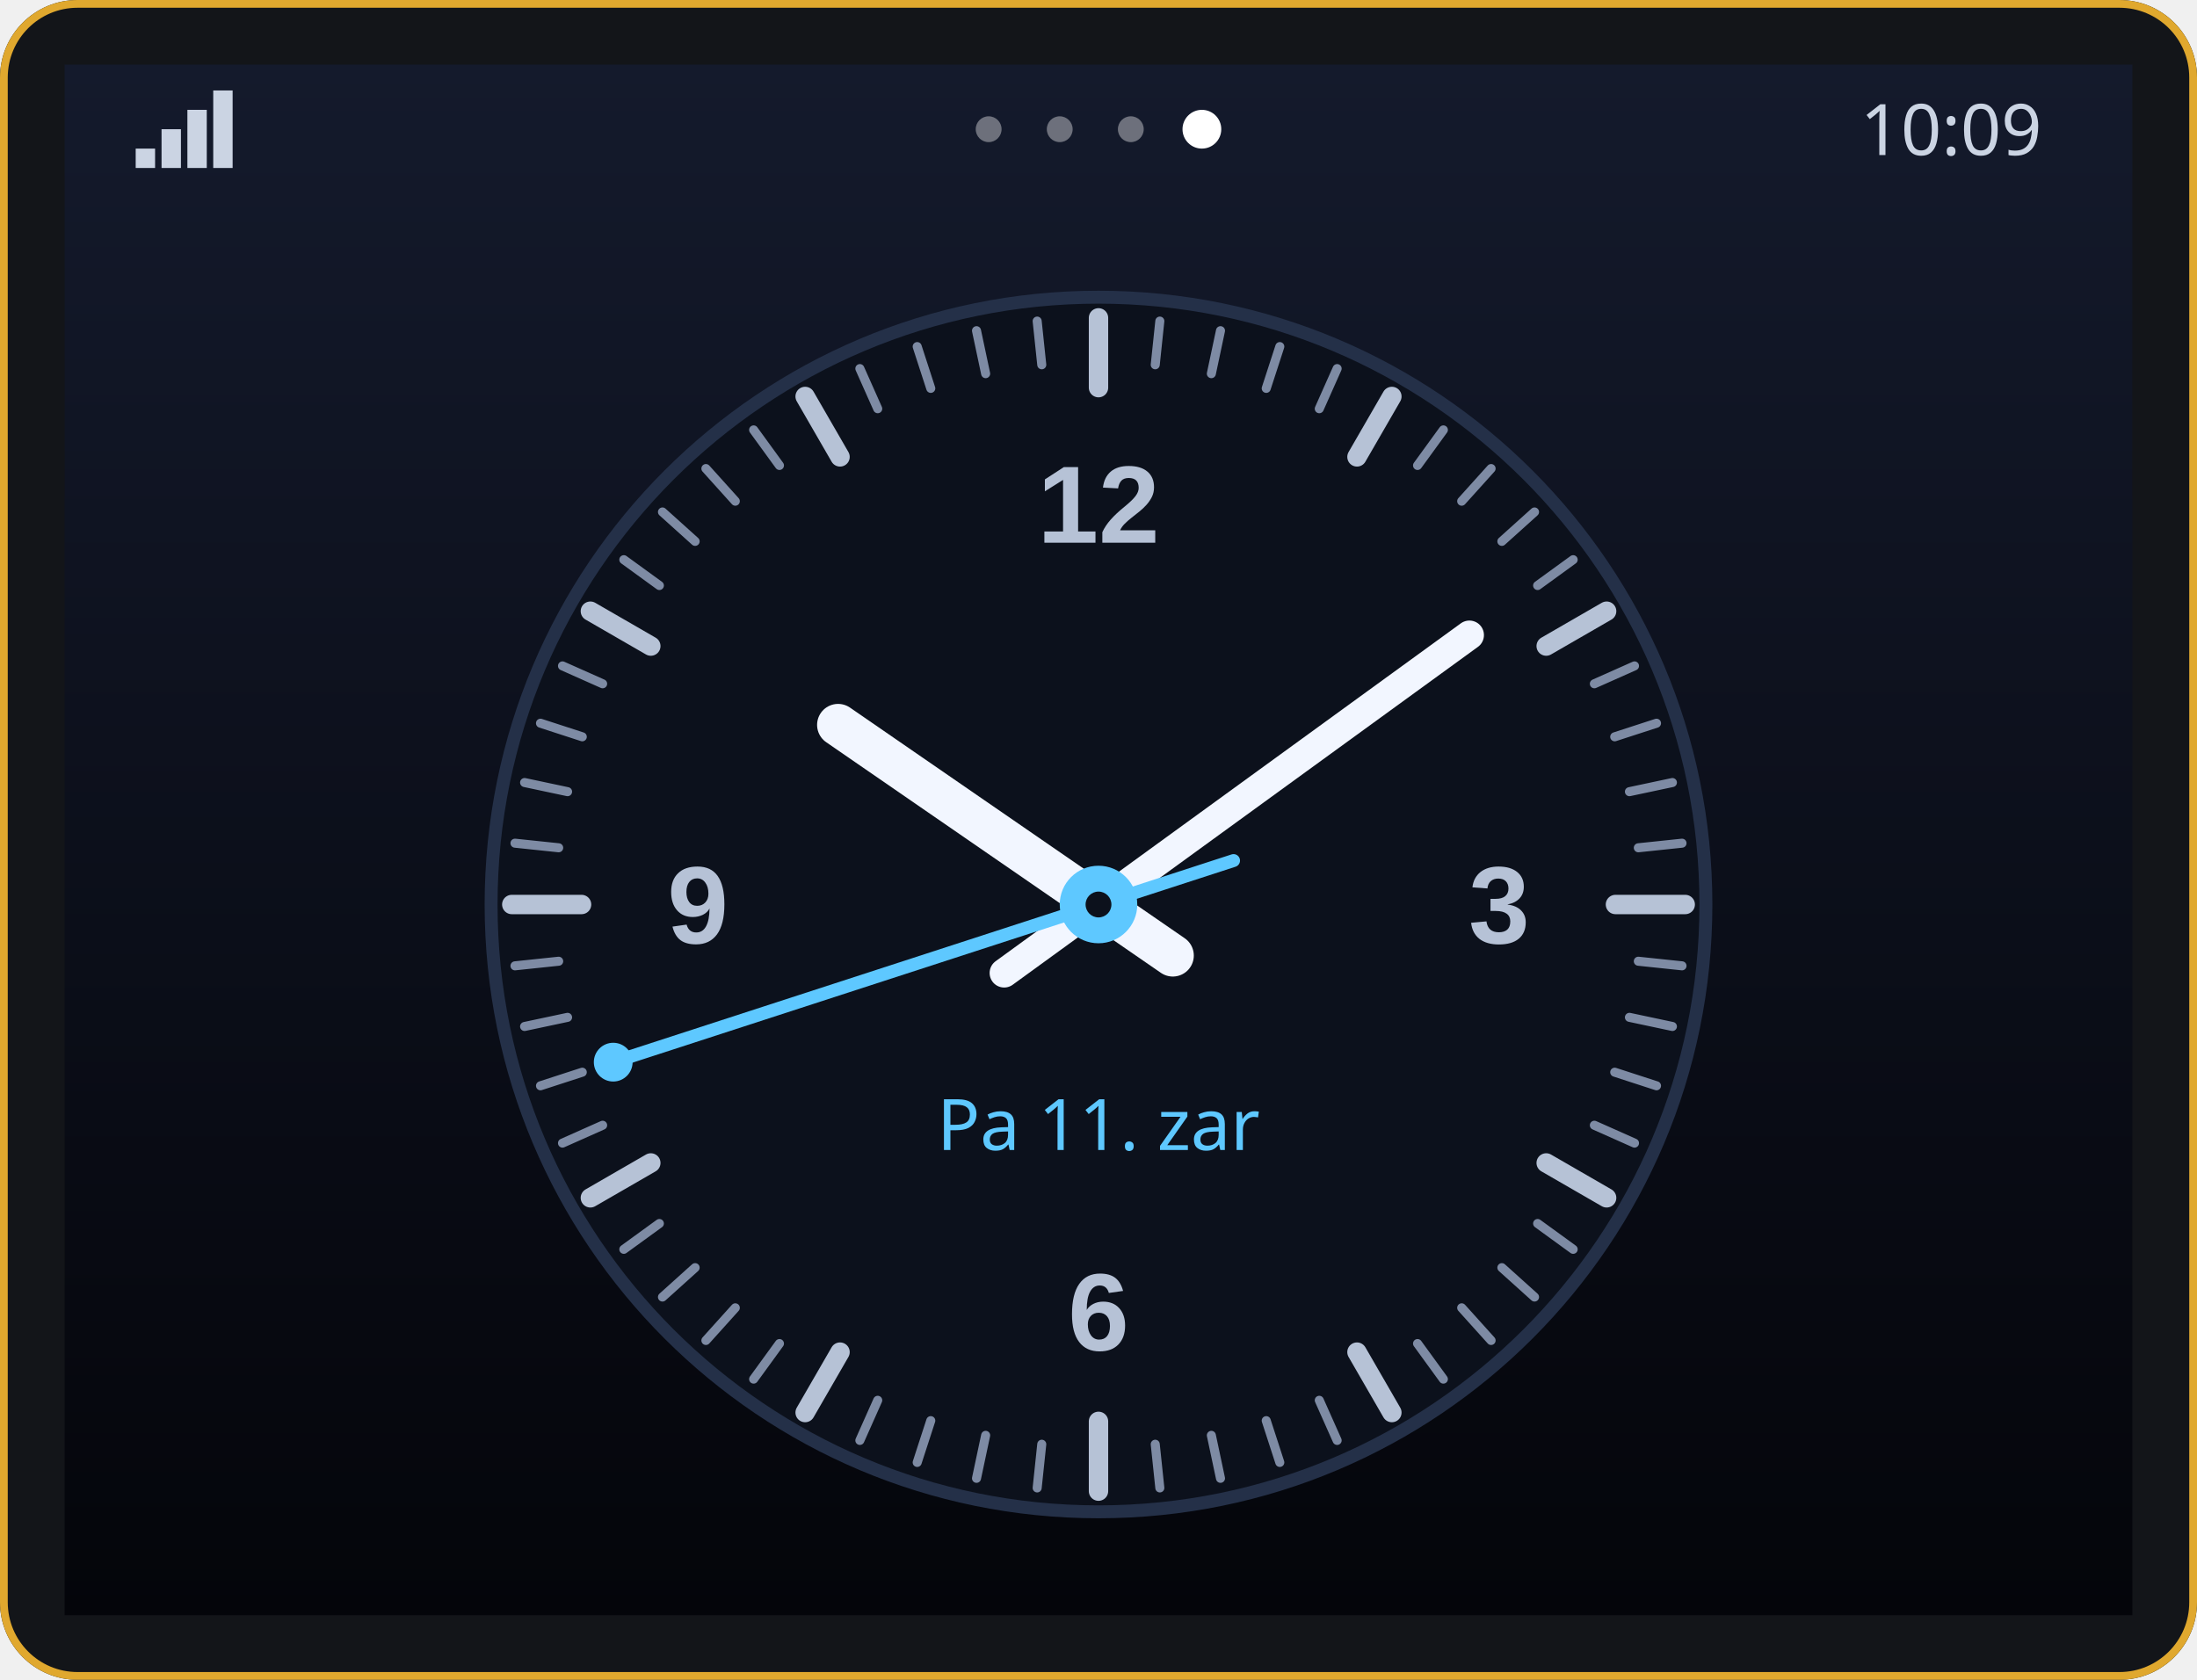
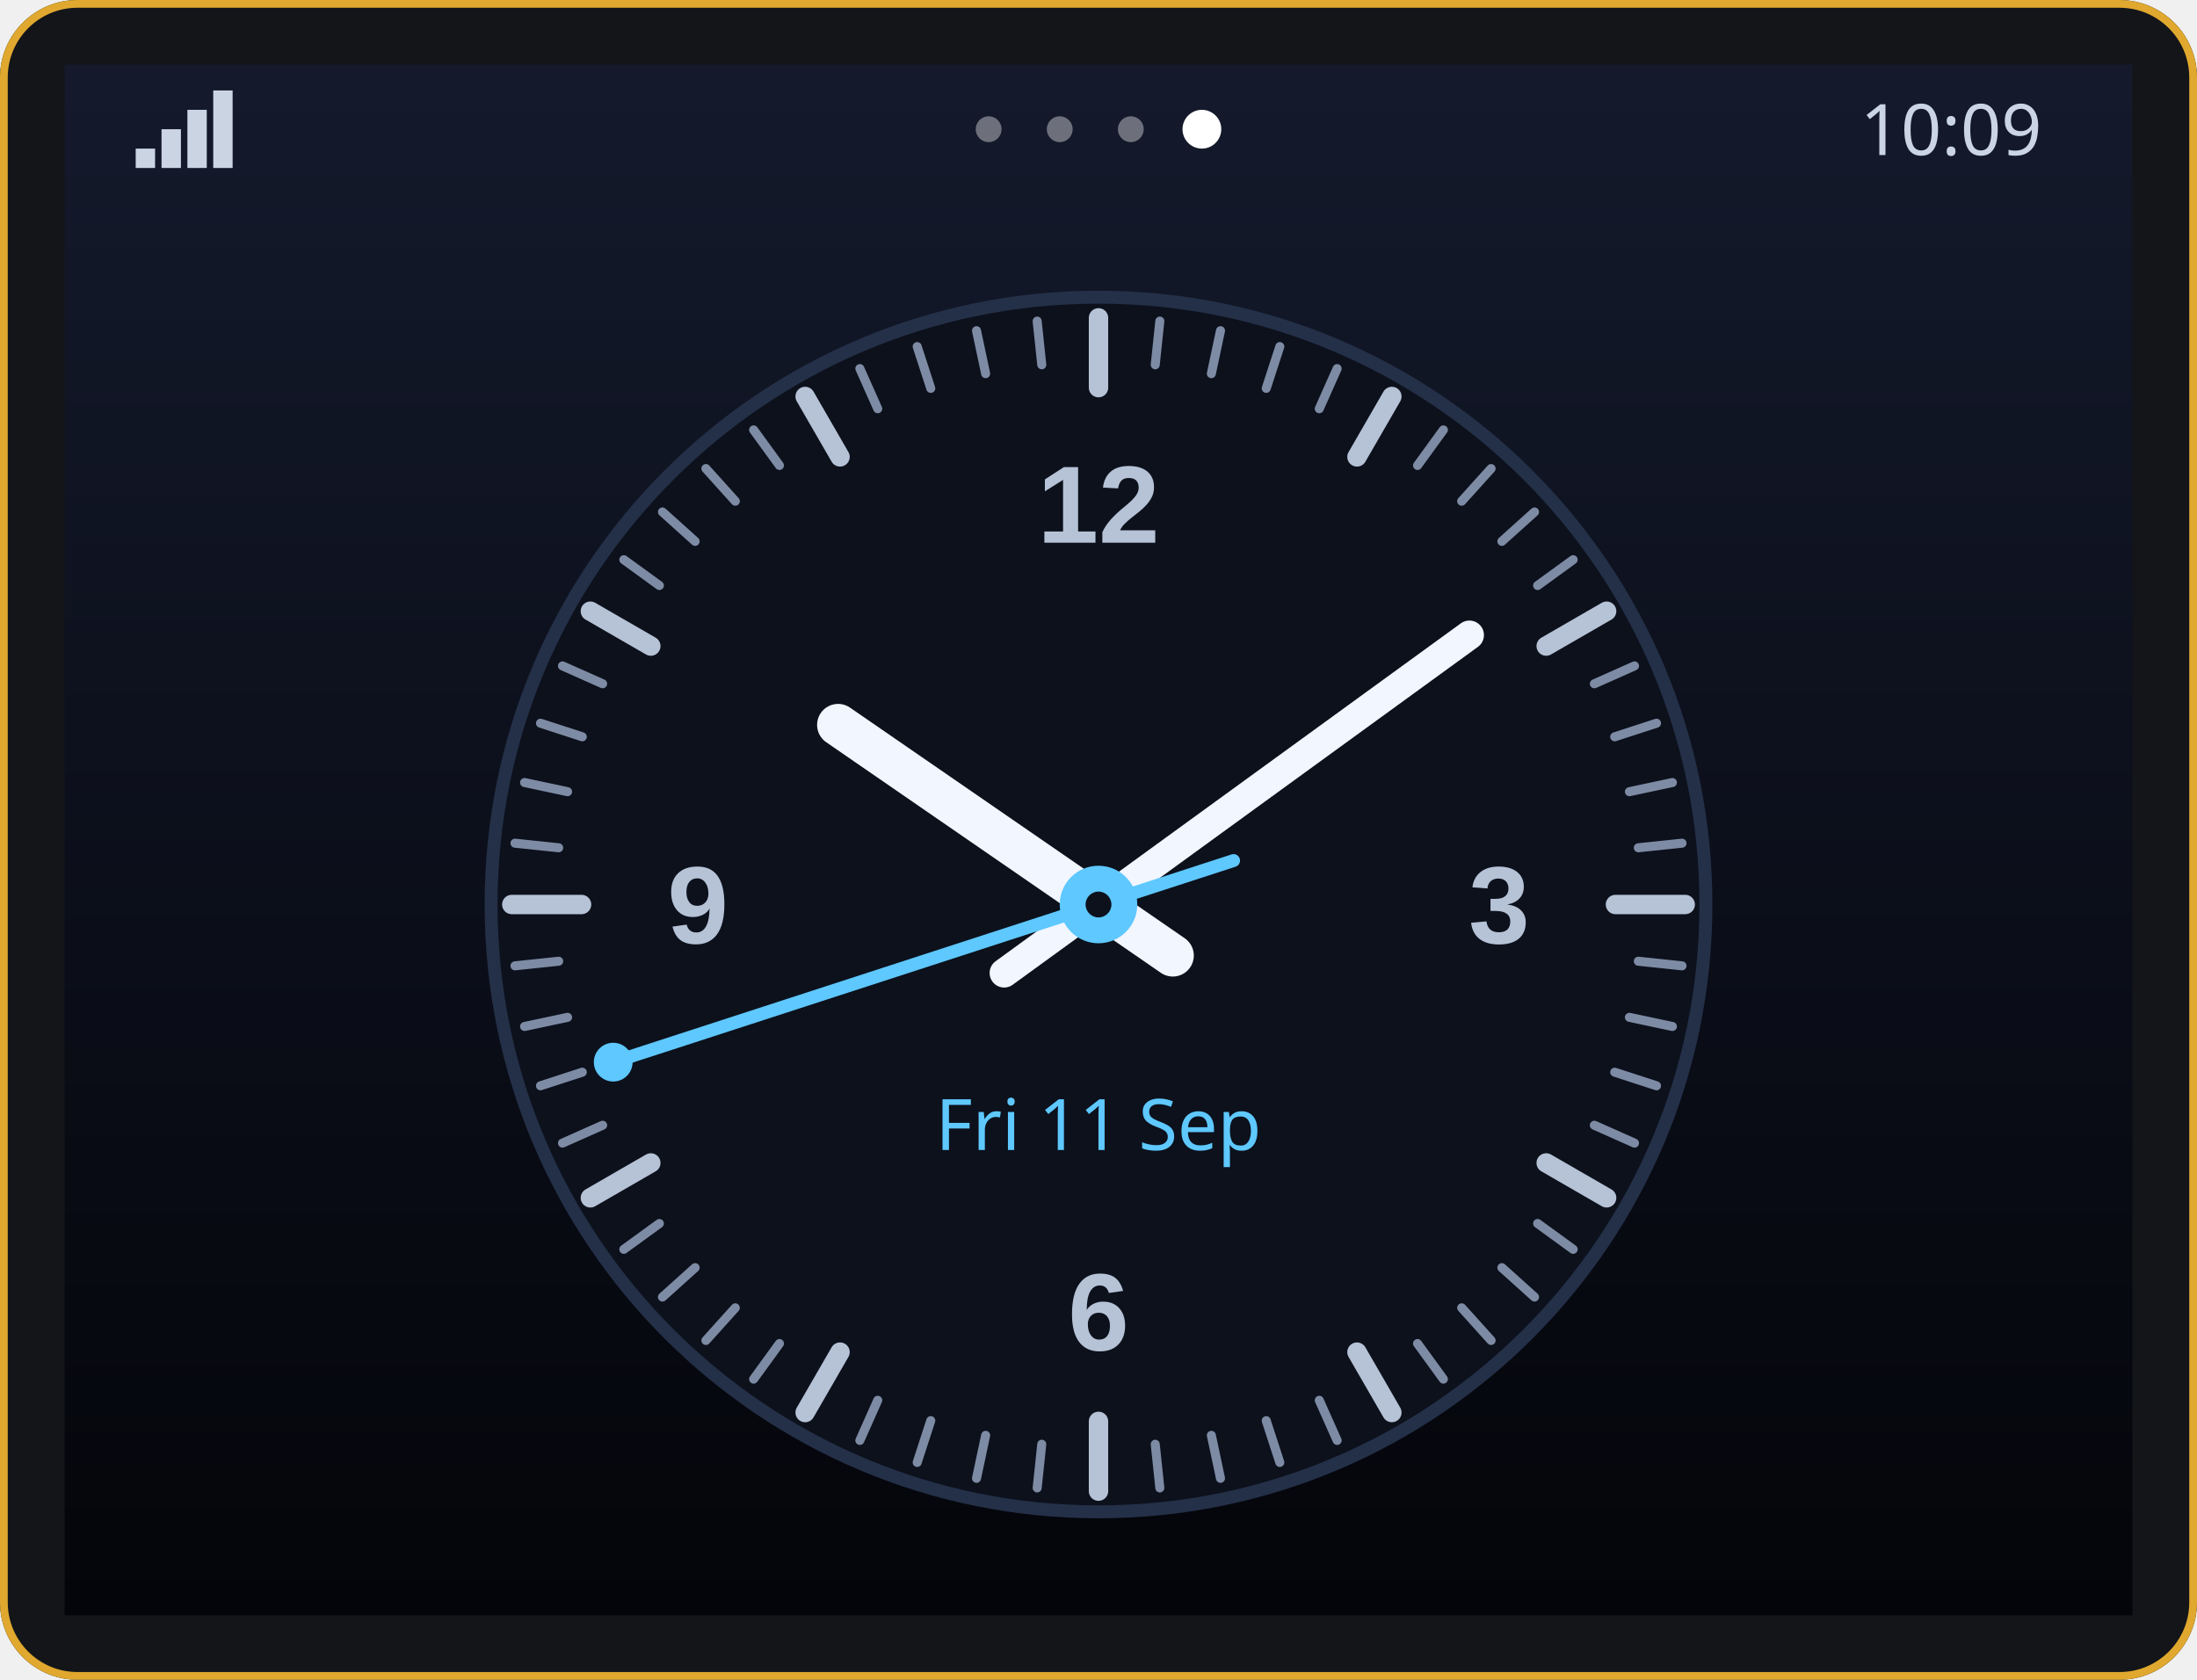
<svg xmlns="http://www.w3.org/2000/svg" width="340" height="260" viewBox="0 0 340 260">
  <rect width="340" height="260" rx="12" fill="#131519" />
  <rect x="0.6" y="0.6" width="338.8" height="258.8" rx="11.4" fill="none" stroke="#E0A82E" stroke-width="1.2" />
  <svg x="10" y="10" width="320" height="240" viewBox="0 0 320 240" role="img" aria-label="Analogove hodiny ukazujici 14:32, pod stredem datum">
    <defs>
      <linearGradient id="clkbg" x1="0" y1="0" x2="0" y2="1">
        <stop offset="0" stop-color="#141A2C" />
        <stop offset="1" stop-color="#04050A" />
      </linearGradient>
    </defs>
    <rect width="320" height="240" fill="url(#clkbg)" />
    <g fill="#CBD4E3">
      <rect x="11" y="13" width="3" height="3" />
      <rect x="15" y="10" width="3" height="6" />
      <rect x="19" y="7" width="3" height="9" />
      <rect x="23" y="4" width="3" height="12" />
    </g>
    <circle cx="143" cy="10" r="2" fill="#FFFFFF" opacity=".38" />
    <circle cx="154" cy="10" r="2" fill="#FFFFFF" opacity=".38" />
    <circle cx="165" cy="10" r="2" fill="#FFFFFF" opacity=".38" />
    <circle cx="176" cy="10" r="3" fill="#FFFFFF" />
    <text x="306" y="14" text-anchor="end" font-family="Verdana,sans-serif" font-size="11" fill="#CBD4E3">10:09</text>
    <circle cx="160" cy="130" r="94" fill="#0C111C" />
    <circle cx="160" cy="130" r="94" fill="none" stroke="#243048" stroke-width="2" />
    <g stroke="#7E8BA4" stroke-width="1.4" stroke-linecap="round">
      <path d="M160 43 v0" />
    </g>
    <g id="ticks" stroke="#7E8BA4" stroke-width="1.4" stroke-linecap="round">
      <path d="M160 39.2 V46" transform="rotate(6 160 130)" />
      <path d="M160 39.2 V46" transform="rotate(12 160 130)" />
      <path d="M160 39.2 V46" transform="rotate(18 160 130)" />
      <path d="M160 39.2 V46" transform="rotate(24 160 130)" />
      <path d="M160 39.2 V46" transform="rotate(36 160 130)" />
      <path d="M160 39.2 V46" transform="rotate(42 160 130)" />
      <path d="M160 39.2 V46" transform="rotate(48 160 130)" />
      <path d="M160 39.2 V46" transform="rotate(54 160 130)" />
      <path d="M160 39.2 V46" transform="rotate(66 160 130)" />
      <path d="M160 39.2 V46" transform="rotate(72 160 130)" />
      <path d="M160 39.2 V46" transform="rotate(78 160 130)" />
      <path d="M160 39.2 V46" transform="rotate(84 160 130)" />
      <path d="M160 39.2 V46" transform="rotate(96 160 130)" />
      <path d="M160 39.2 V46" transform="rotate(102 160 130)" />
      <path d="M160 39.2 V46" transform="rotate(108 160 130)" />
      <path d="M160 39.2 V46" transform="rotate(114 160 130)" />
      <path d="M160 39.2 V46" transform="rotate(126 160 130)" />
      <path d="M160 39.2 V46" transform="rotate(132 160 130)" />
      <path d="M160 39.2 V46" transform="rotate(138 160 130)" />
      <path d="M160 39.2 V46" transform="rotate(144 160 130)" />
      <path d="M160 39.2 V46" transform="rotate(156 160 130)" />
      <path d="M160 39.2 V46" transform="rotate(162 160 130)" />
      <path d="M160 39.2 V46" transform="rotate(168 160 130)" />
      <path d="M160 39.2 V46" transform="rotate(174 160 130)" />
      <path d="M160 39.2 V46" transform="rotate(186 160 130)" />
      <path d="M160 39.2 V46" transform="rotate(192 160 130)" />
      <path d="M160 39.2 V46" transform="rotate(198 160 130)" />
      <path d="M160 39.2 V46" transform="rotate(204 160 130)" />
      <path d="M160 39.2 V46" transform="rotate(216 160 130)" />
      <path d="M160 39.2 V46" transform="rotate(222 160 130)" />
      <path d="M160 39.2 V46" transform="rotate(228 160 130)" />
      <path d="M160 39.2 V46" transform="rotate(234 160 130)" />
      <path d="M160 39.2 V46" transform="rotate(246 160 130)" />
      <path d="M160 39.2 V46" transform="rotate(252 160 130)" />
      <path d="M160 39.2 V46" transform="rotate(258 160 130)" />
      <path d="M160 39.2 V46" transform="rotate(264 160 130)" />
      <path d="M160 39.2 V46" transform="rotate(276 160 130)" />
      <path d="M160 39.2 V46" transform="rotate(282 160 130)" />
      <path d="M160 39.2 V46" transform="rotate(288 160 130)" />
      <path d="M160 39.2 V46" transform="rotate(294 160 130)" />
      <path d="M160 39.2 V46" transform="rotate(306 160 130)" />
      <path d="M160 39.2 V46" transform="rotate(312 160 130)" />
      <path d="M160 39.2 V46" transform="rotate(318 160 130)" />
      <path d="M160 39.2 V46" transform="rotate(324 160 130)" />
      <path d="M160 39.2 V46" transform="rotate(336 160 130)" />
      <path d="M160 39.2 V46" transform="rotate(342 160 130)" />
      <path d="M160 39.2 V46" transform="rotate(348 160 130)" />
      <path d="M160 39.2 V46" transform="rotate(354 160 130)" />
    </g>
    <g stroke="#B6C2D6" stroke-width="3" stroke-linecap="round">
      <path d="M160 39.2 V50" />
      <path d="M160 39.2 V50" transform="rotate(30 160 130)" />
      <path d="M160 39.2 V50" transform="rotate(60 160 130)" />
      <path d="M160 39.2 V50" transform="rotate(90 160 130)" />
      <path d="M160 39.2 V50" transform="rotate(120 160 130)" />
      <path d="M160 39.2 V50" transform="rotate(150 160 130)" />
      <path d="M160 39.2 V50" transform="rotate(180 160 130)" />
      <path d="M160 39.2 V50" transform="rotate(210 160 130)" />
      <path d="M160 39.2 V50" transform="rotate(240 160 130)" />
      <path d="M160 39.2 V50" transform="rotate(270 160 130)" />
      <path d="M160 39.2 V50" transform="rotate(300 160 130)" />
      <path d="M160 39.2 V50" transform="rotate(330 160 130)" />
    </g>
    <g font-family="Arial,Helvetica,sans-serif" font-size="17" font-weight="bold" fill="#B6C2D6" text-anchor="middle">
      <text x="160" y="74">12</text>
      <text x="222" y="136">3</text>
      <text x="160" y="199">6</text>
      <text x="98" y="136">9</text>
    </g>
-     <text x="160" y="168" text-anchor="middle" font-family="Verdana,sans-serif" font-size="11" fill="#5EC8FF">Pa 11. zar</text>
+     <text x="160" y="168" text-anchor="middle" font-family="Verdana,sans-serif" font-size="11" fill="#5EC8FF">Fri 11 Sep</text>
    <g stroke-linecap="round">
      <path d="M171.5 137.9 L119.7 102.2" stroke="#F2F6FF" stroke-width="6.5" />
      <path d="M145.4 140.6 L217.4 88.3" stroke="#F2F6FF" stroke-width="4.5" />
      <path d="M180.9 123.2 L84.9 154.4" stroke="#5EC8FF" stroke-width="2" />
    </g>
    <circle cx="84.9" cy="154.4" r="3" fill="#5EC8FF" />
    <circle cx="160" cy="130" r="6" fill="#5EC8FF" />
    <circle cx="160" cy="130" r="2" fill="#0C111C" />
  </svg>
</svg>
